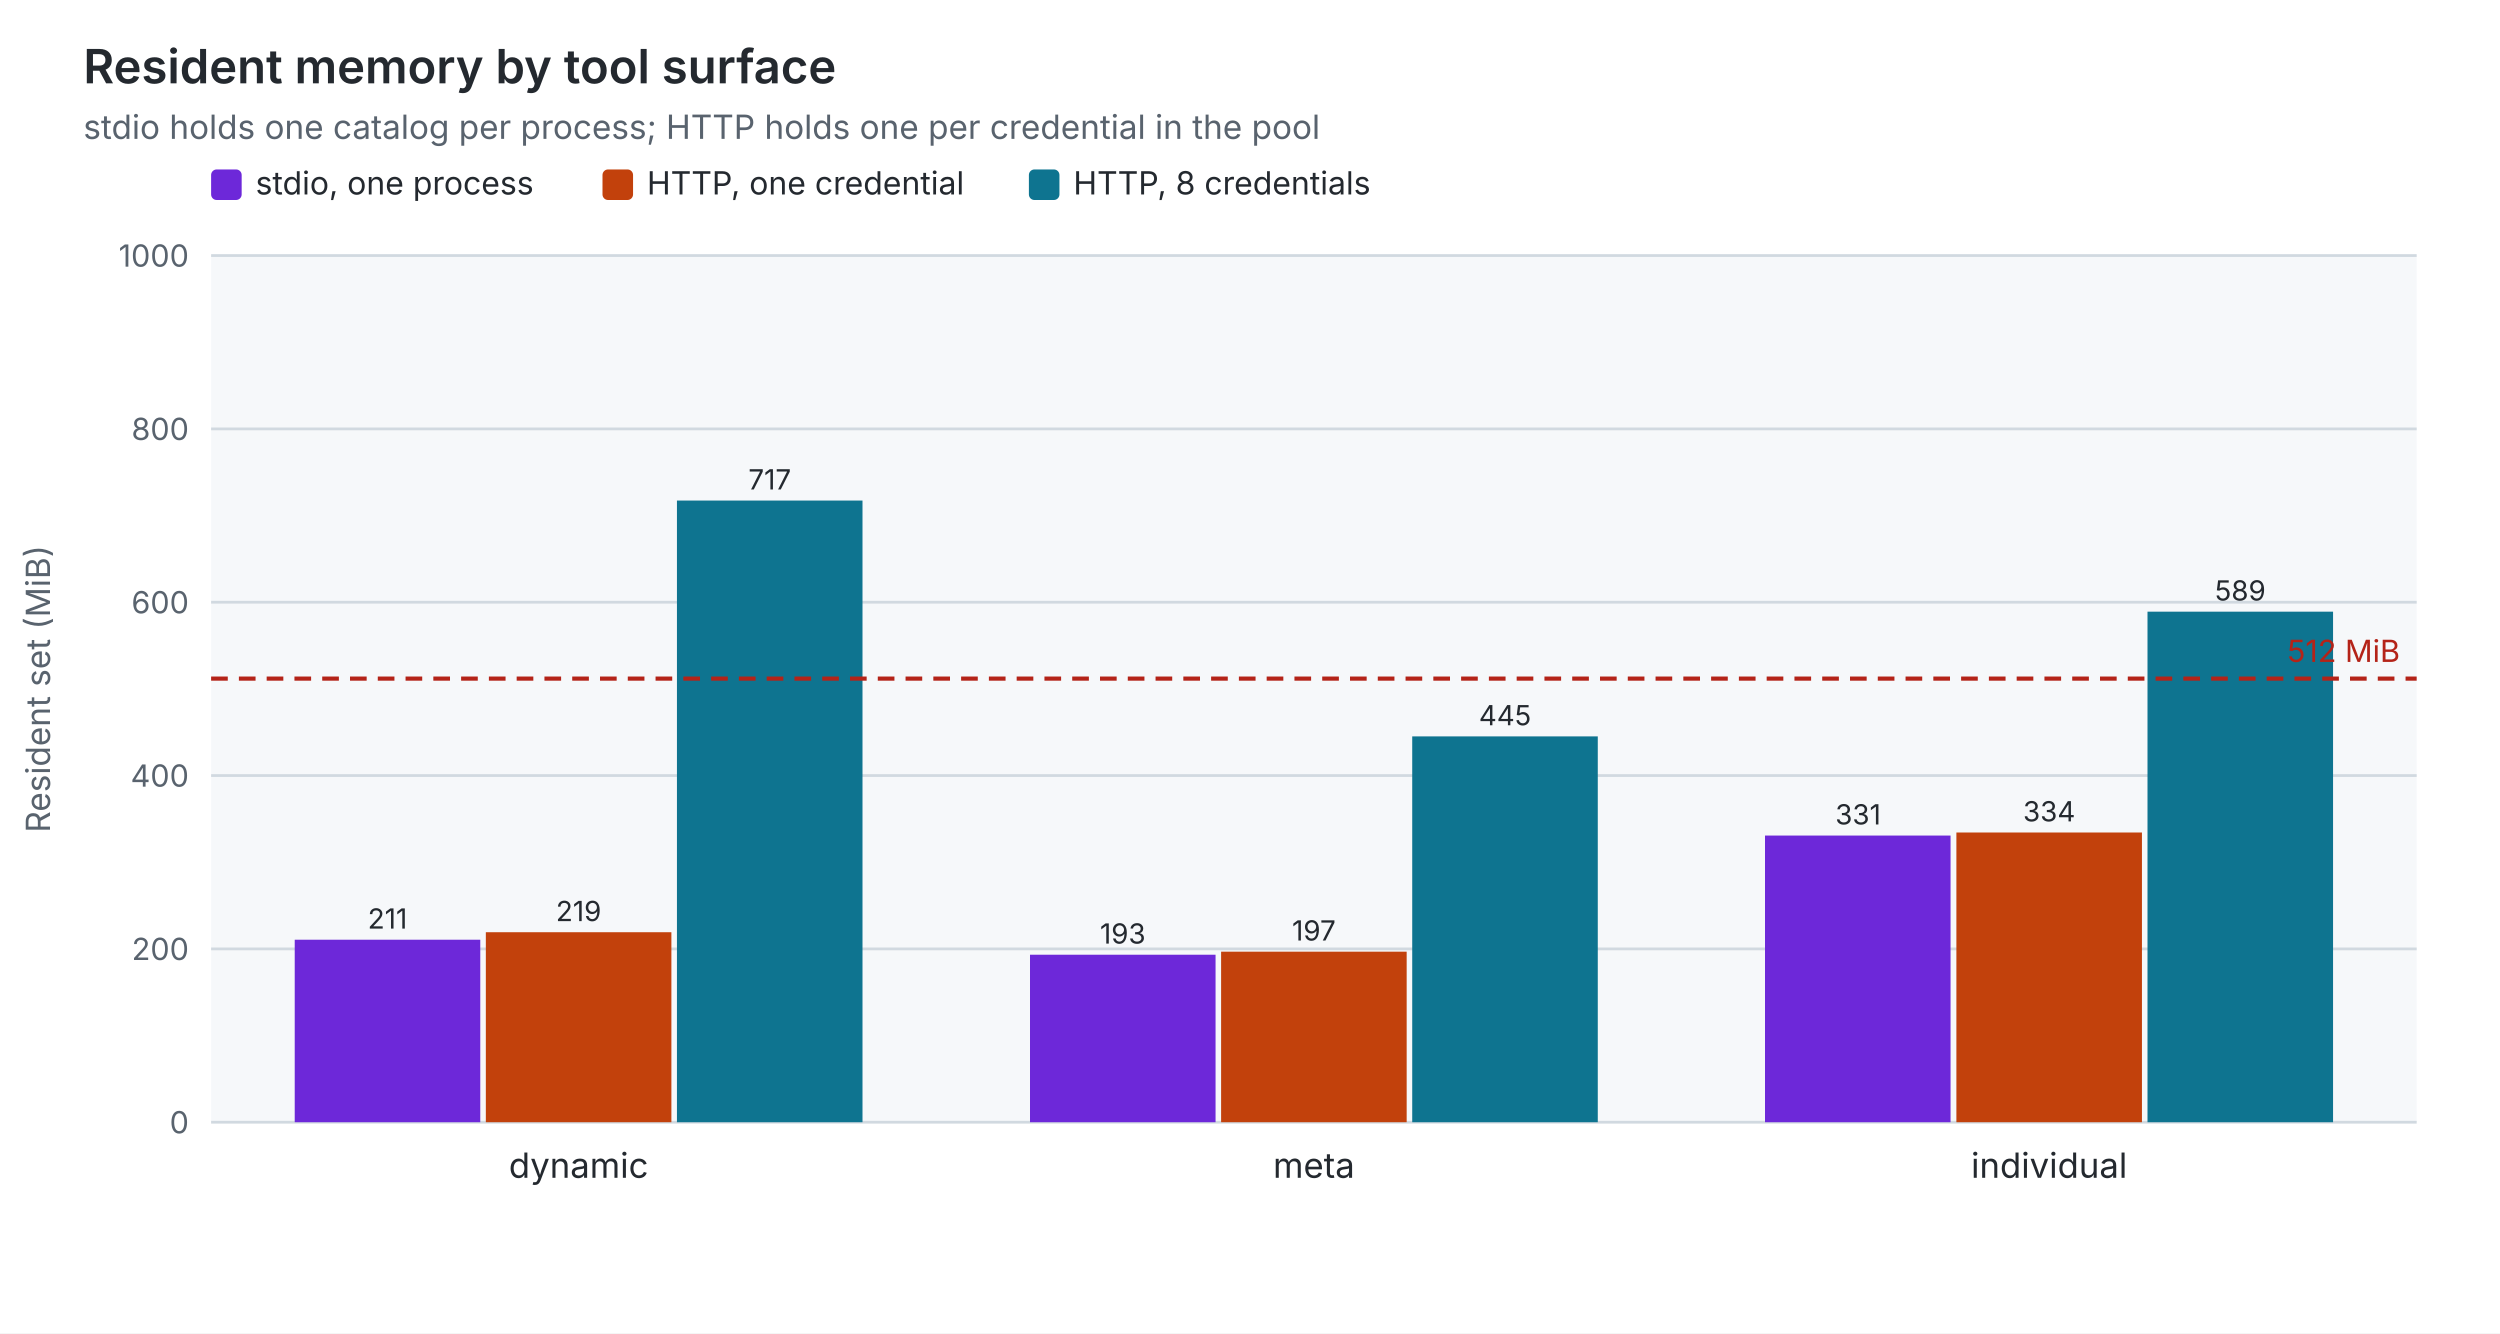
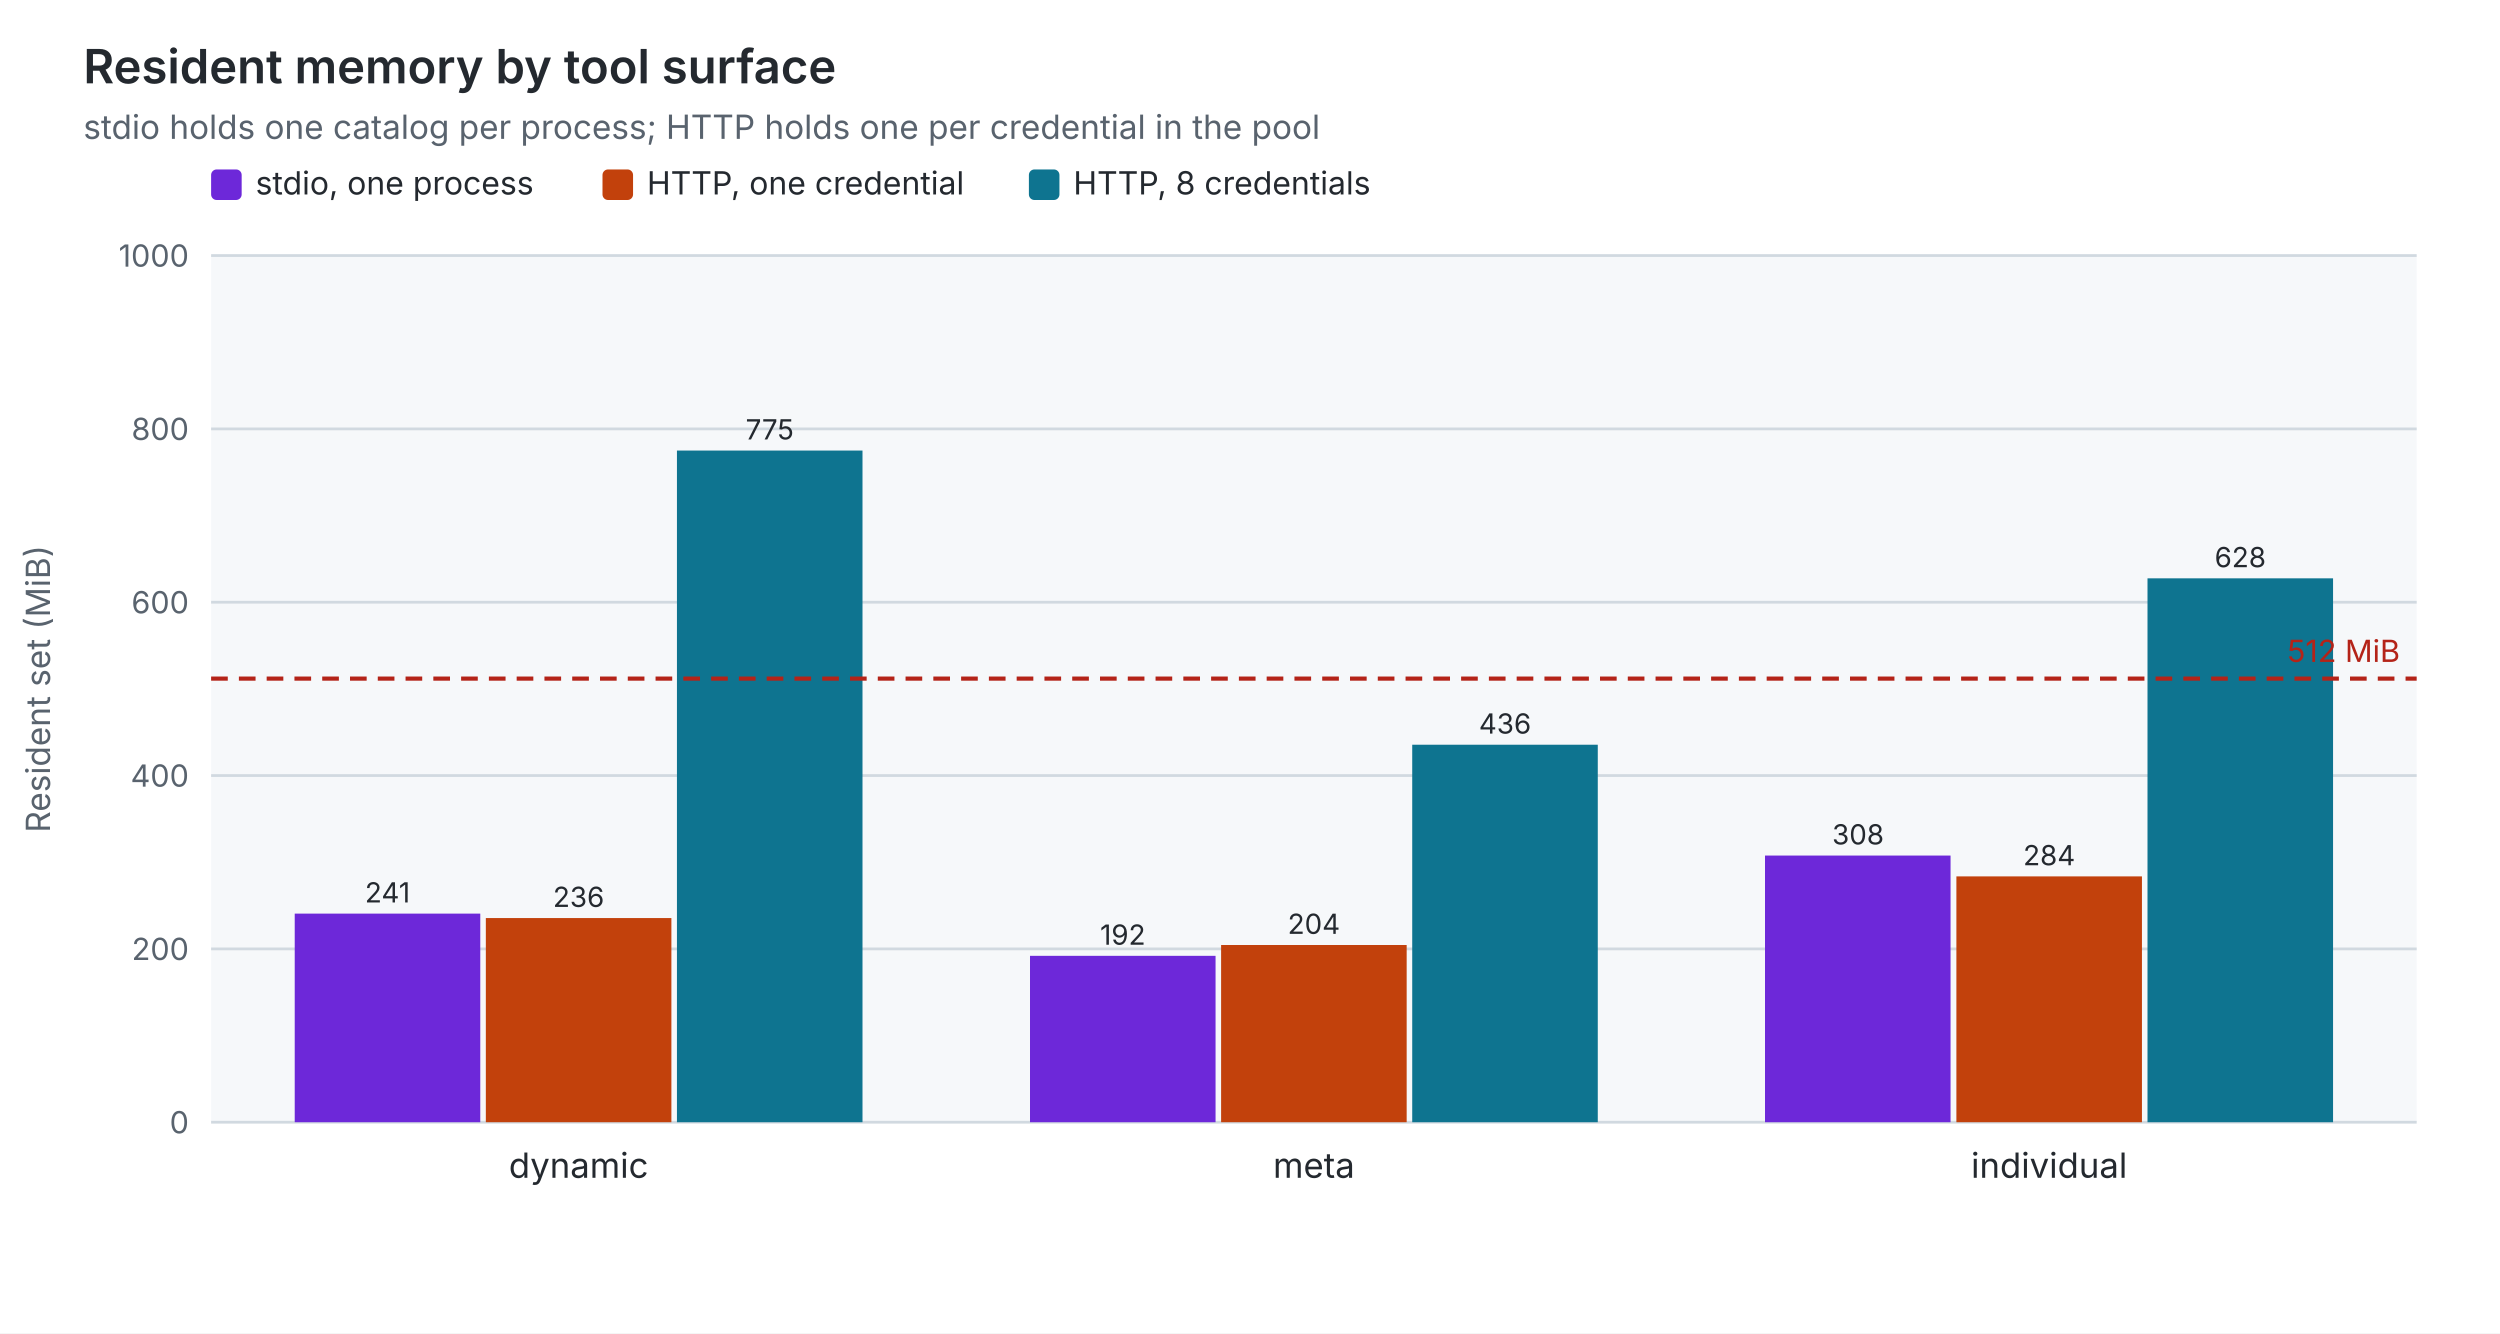
<svg xmlns="http://www.w3.org/2000/svg" viewBox="0 0 900 480" width="900" height="480" role="img" aria-label="Resident memory by tool surface. stdio holds one catalog per process; HTTP holds one per credential in the pool">
  <rect width="900" height="480" fill="#ffffff" />
  <text x="30" y="30" font-family="ui-sans-serif,system-ui,-apple-system,Segoe UI,sans-serif" font-size="17" font-weight="600" fill="#24292f">Resident memory by tool surface</text>
  <text x="30" y="50" font-family="ui-sans-serif,system-ui,-apple-system,Segoe UI,sans-serif" font-size="12" fill="#59636e">stdio holds one catalog per process; HTTP holds one per credential in the pool</text>
  <rect x="76" y="92" width="794" height="312" fill="#f6f8fa" />
  <rect x="76.0" y="61.0" width="11" height="11" rx="2" fill="#6d28d9" />
  <text x="92.0" y="70.0" font-family="ui-sans-serif,system-ui,-apple-system,Segoe UI,sans-serif" font-size="11.5" fill="#24292f">stdio, one process</text>
  <rect x="216.9" y="61.0" width="11" height="11" rx="2" fill="#c2410c" />
  <text x="232.9" y="70.0" font-family="ui-sans-serif,system-ui,-apple-system,Segoe UI,sans-serif" font-size="11.5" fill="#24292f">HTTP, one credential</text>
  <rect x="370.4" y="61.0" width="11" height="11" rx="2" fill="#0e7490" />
  <text x="386.4" y="70.0" font-family="ui-sans-serif,system-ui,-apple-system,Segoe UI,sans-serif" font-size="11.5" fill="#24292f">HTTP, 8 credentials</text>
  <line x1="76" y1="404.0" x2="870" y2="404.0" stroke="#d1d9e0" stroke-width="1" />
  <text x="68" y="408.0" font-family="ui-sans-serif,system-ui,-apple-system,Segoe UI,sans-serif" font-size="11" text-anchor="end" fill="#59636e">0</text>
  <line x1="76" y1="341.6" x2="870" y2="341.6" stroke="#d1d9e0" stroke-width="1" />
  <text x="68" y="345.6" font-family="ui-sans-serif,system-ui,-apple-system,Segoe UI,sans-serif" font-size="11" text-anchor="end" fill="#59636e">200</text>
  <line x1="76" y1="279.2" x2="870" y2="279.2" stroke="#d1d9e0" stroke-width="1" />
  <text x="68" y="283.2" font-family="ui-sans-serif,system-ui,-apple-system,Segoe UI,sans-serif" font-size="11" text-anchor="end" fill="#59636e">400</text>
  <line x1="76" y1="216.8" x2="870" y2="216.8" stroke="#d1d9e0" stroke-width="1" />
  <text x="68" y="220.8" font-family="ui-sans-serif,system-ui,-apple-system,Segoe UI,sans-serif" font-size="11" text-anchor="end" fill="#59636e">600</text>
  <line x1="76" y1="154.4" x2="870" y2="154.4" stroke="#d1d9e0" stroke-width="1" />
  <text x="68" y="158.4" font-family="ui-sans-serif,system-ui,-apple-system,Segoe UI,sans-serif" font-size="11" text-anchor="end" fill="#59636e">800</text>
  <line x1="76" y1="92.0" x2="870" y2="92.0" stroke="#d1d9e0" stroke-width="1" />
  <text x="68" y="96.0" font-family="ui-sans-serif,system-ui,-apple-system,Segoe UI,sans-serif" font-size="11" text-anchor="end" fill="#59636e">1000</text>
  <text x="18" y="248.0" font-family="ui-sans-serif,system-ui,-apple-system,Segoe UI,sans-serif" font-size="12" fill="#59636e" text-anchor="middle" transform="rotate(-90 18 248.0)">Resident set (MiB)</text>
-   <rect x="106.1" y="338.3" width="66.8" height="65.7" fill="#6d28d9" />
-   <text x="139.5" y="334.3" font-family="ui-sans-serif,system-ui,-apple-system,Segoe UI,sans-serif" font-size="10" text-anchor="middle" fill="#24292f">211</text>
-   <rect x="174.9" y="335.6" width="66.8" height="68.4" fill="#c2410c" />
-   <text x="208.3" y="331.6" font-family="ui-sans-serif,system-ui,-apple-system,Segoe UI,sans-serif" font-size="10" text-anchor="middle" fill="#24292f">219</text>
-   <rect x="243.7" y="180.2" width="66.8" height="223.8" fill="#0e7490" />
-   <text x="277.1" y="176.2" font-family="ui-sans-serif,system-ui,-apple-system,Segoe UI,sans-serif" font-size="10" text-anchor="middle" fill="#24292f">717</text>
+   <rect x="106.1" y="328.9" width="66.8" height="75.1" fill="#6d28d9" />
+   <text x="139.5" y="324.9" font-family="ui-sans-serif,system-ui,-apple-system,Segoe UI,sans-serif" font-size="10" text-anchor="middle" fill="#24292f">241</text>
+   <rect x="174.9" y="330.5" width="66.8" height="73.5" fill="#c2410c" />
+   <text x="208.3" y="326.5" font-family="ui-sans-serif,system-ui,-apple-system,Segoe UI,sans-serif" font-size="10" text-anchor="middle" fill="#24292f">236</text>
+   <rect x="243.7" y="162.2" width="66.8" height="241.8" fill="#0e7490" />
+   <text x="277.1" y="158.2" font-family="ui-sans-serif,system-ui,-apple-system,Segoe UI,sans-serif" font-size="10" text-anchor="middle" fill="#24292f">775</text>
  <text x="208.3" y="424" font-family="ui-sans-serif,system-ui,-apple-system,Segoe UI,sans-serif" font-size="12.5" text-anchor="middle" fill="#24292f">dynamic</text>
-   <rect x="370.8" y="343.7" width="66.8" height="60.3" fill="#6d28d9" />
-   <text x="404.2" y="339.7" font-family="ui-sans-serif,system-ui,-apple-system,Segoe UI,sans-serif" font-size="10" text-anchor="middle" fill="#24292f">193</text>
-   <rect x="439.6" y="342.6" width="66.8" height="61.4" fill="#c2410c" />
-   <text x="473.0" y="338.6" font-family="ui-sans-serif,system-ui,-apple-system,Segoe UI,sans-serif" font-size="10" text-anchor="middle" fill="#24292f">197</text>
-   <rect x="508.4" y="265.1" width="66.8" height="138.9" fill="#0e7490" />
-   <text x="541.8" y="261.1" font-family="ui-sans-serif,system-ui,-apple-system,Segoe UI,sans-serif" font-size="10" text-anchor="middle" fill="#24292f">445</text>
+   <rect x="370.8" y="344.1" width="66.8" height="59.9" fill="#6d28d9" />
+   <text x="404.2" y="340.1" font-family="ui-sans-serif,system-ui,-apple-system,Segoe UI,sans-serif" font-size="10" text-anchor="middle" fill="#24292f">192</text>
+   <rect x="439.6" y="340.2" width="66.8" height="63.8" fill="#c2410c" />
+   <text x="473.0" y="336.2" font-family="ui-sans-serif,system-ui,-apple-system,Segoe UI,sans-serif" font-size="10" text-anchor="middle" fill="#24292f">204</text>
+   <rect x="508.4" y="268.1" width="66.8" height="135.9" fill="#0e7490" />
+   <text x="541.8" y="264.1" font-family="ui-sans-serif,system-ui,-apple-system,Segoe UI,sans-serif" font-size="10" text-anchor="middle" fill="#24292f">436</text>
  <text x="473.0" y="424" font-family="ui-sans-serif,system-ui,-apple-system,Segoe UI,sans-serif" font-size="12.5" text-anchor="middle" fill="#24292f">meta</text>
-   <rect x="635.4" y="300.8" width="66.8" height="103.2" fill="#6d28d9" />
-   <text x="668.9" y="296.8" font-family="ui-sans-serif,system-ui,-apple-system,Segoe UI,sans-serif" font-size="10" text-anchor="middle" fill="#24292f">331</text>
-   <rect x="704.3" y="299.7" width="66.8" height="104.3" fill="#c2410c" />
-   <text x="737.7" y="295.7" font-family="ui-sans-serif,system-ui,-apple-system,Segoe UI,sans-serif" font-size="10" text-anchor="middle" fill="#24292f">334</text>
-   <rect x="773.1" y="220.2" width="66.8" height="183.8" fill="#0e7490" />
-   <text x="806.5" y="216.2" font-family="ui-sans-serif,system-ui,-apple-system,Segoe UI,sans-serif" font-size="10" text-anchor="middle" fill="#24292f">589</text>
+   <rect x="635.4" y="308.0" width="66.8" height="96.0" fill="#6d28d9" />
+   <text x="668.9" y="304.0" font-family="ui-sans-serif,system-ui,-apple-system,Segoe UI,sans-serif" font-size="10" text-anchor="middle" fill="#24292f">308</text>
+   <rect x="704.3" y="315.5" width="66.8" height="88.5" fill="#c2410c" />
+   <text x="737.7" y="311.5" font-family="ui-sans-serif,system-ui,-apple-system,Segoe UI,sans-serif" font-size="10" text-anchor="middle" fill="#24292f">284</text>
+   <rect x="773.1" y="208.2" width="66.8" height="195.8" fill="#0e7490" />
+   <text x="806.5" y="204.2" font-family="ui-sans-serif,system-ui,-apple-system,Segoe UI,sans-serif" font-size="10" text-anchor="middle" fill="#24292f">628</text>
  <text x="737.7" y="424" font-family="ui-sans-serif,system-ui,-apple-system,Segoe UI,sans-serif" font-size="12.5" text-anchor="middle" fill="#24292f">individual</text>
  <line x1="76" y1="244.3" x2="870" y2="244.3" stroke="#b42318" stroke-width="1.5" stroke-dasharray="6 4" />
  <text x="864" y="238.3" font-family="ui-sans-serif,system-ui,-apple-system,Segoe UI,sans-serif" font-size="11" text-anchor="end" fill="#b42318">512 MiB</text>
</svg>
